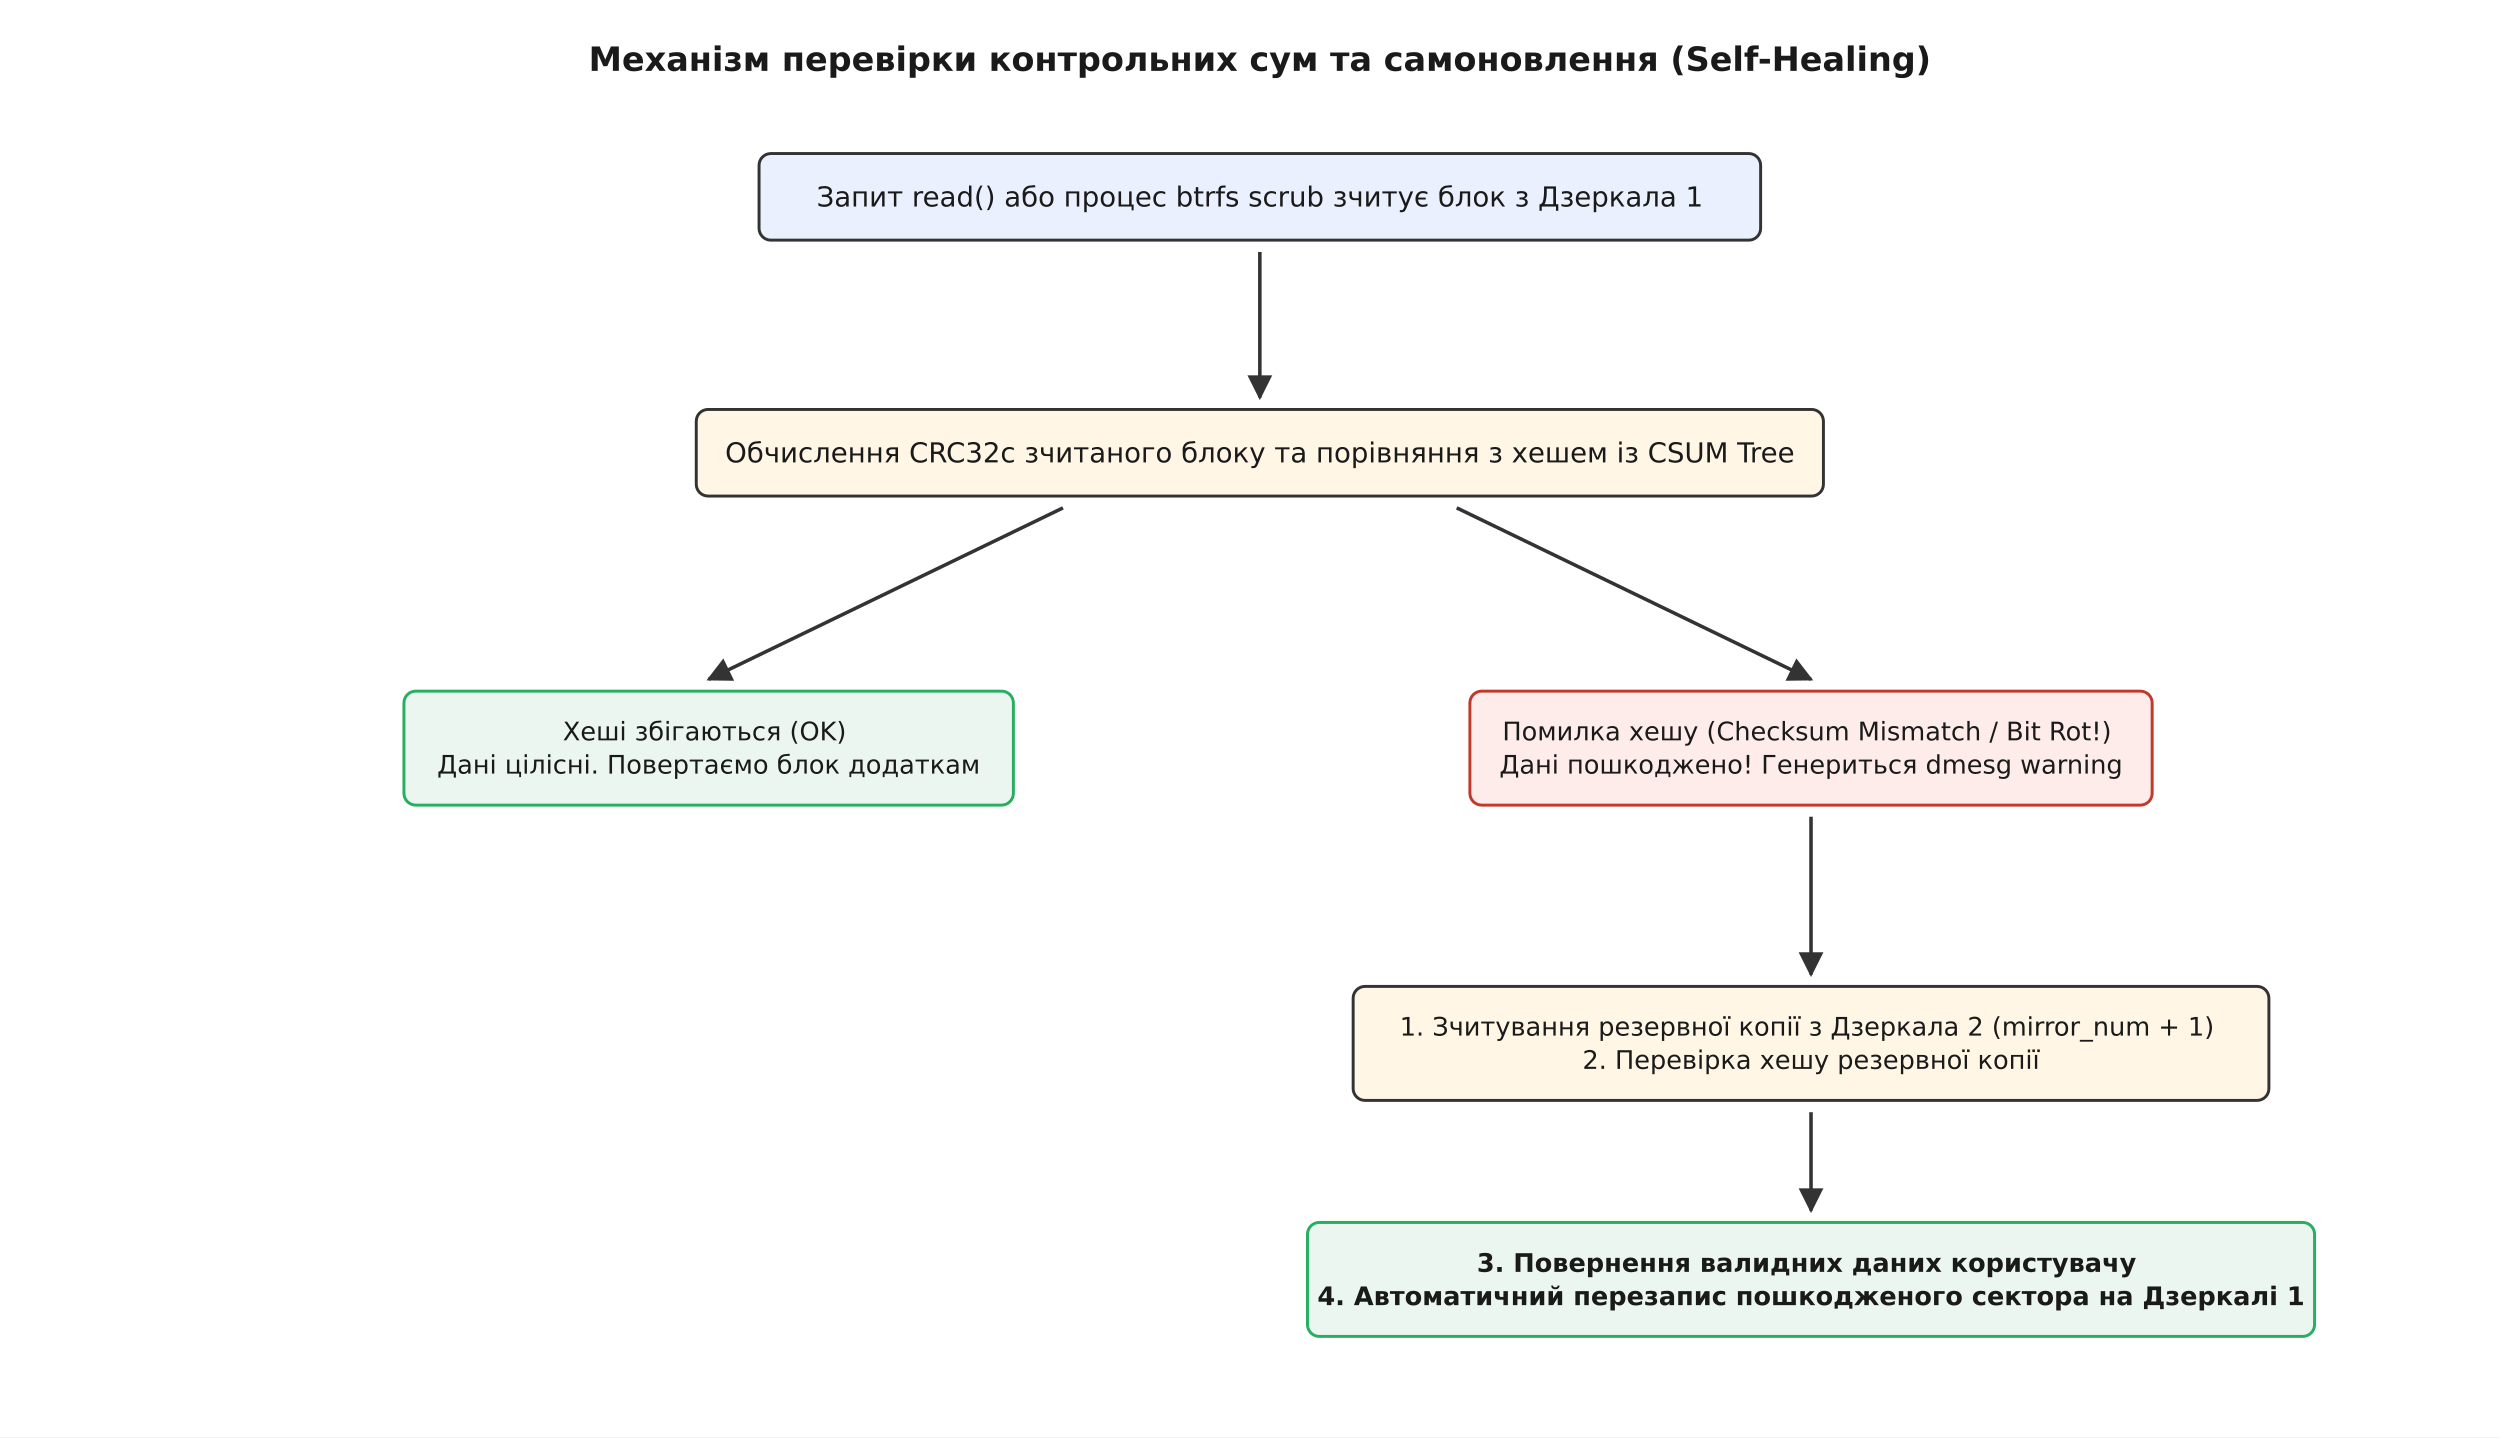
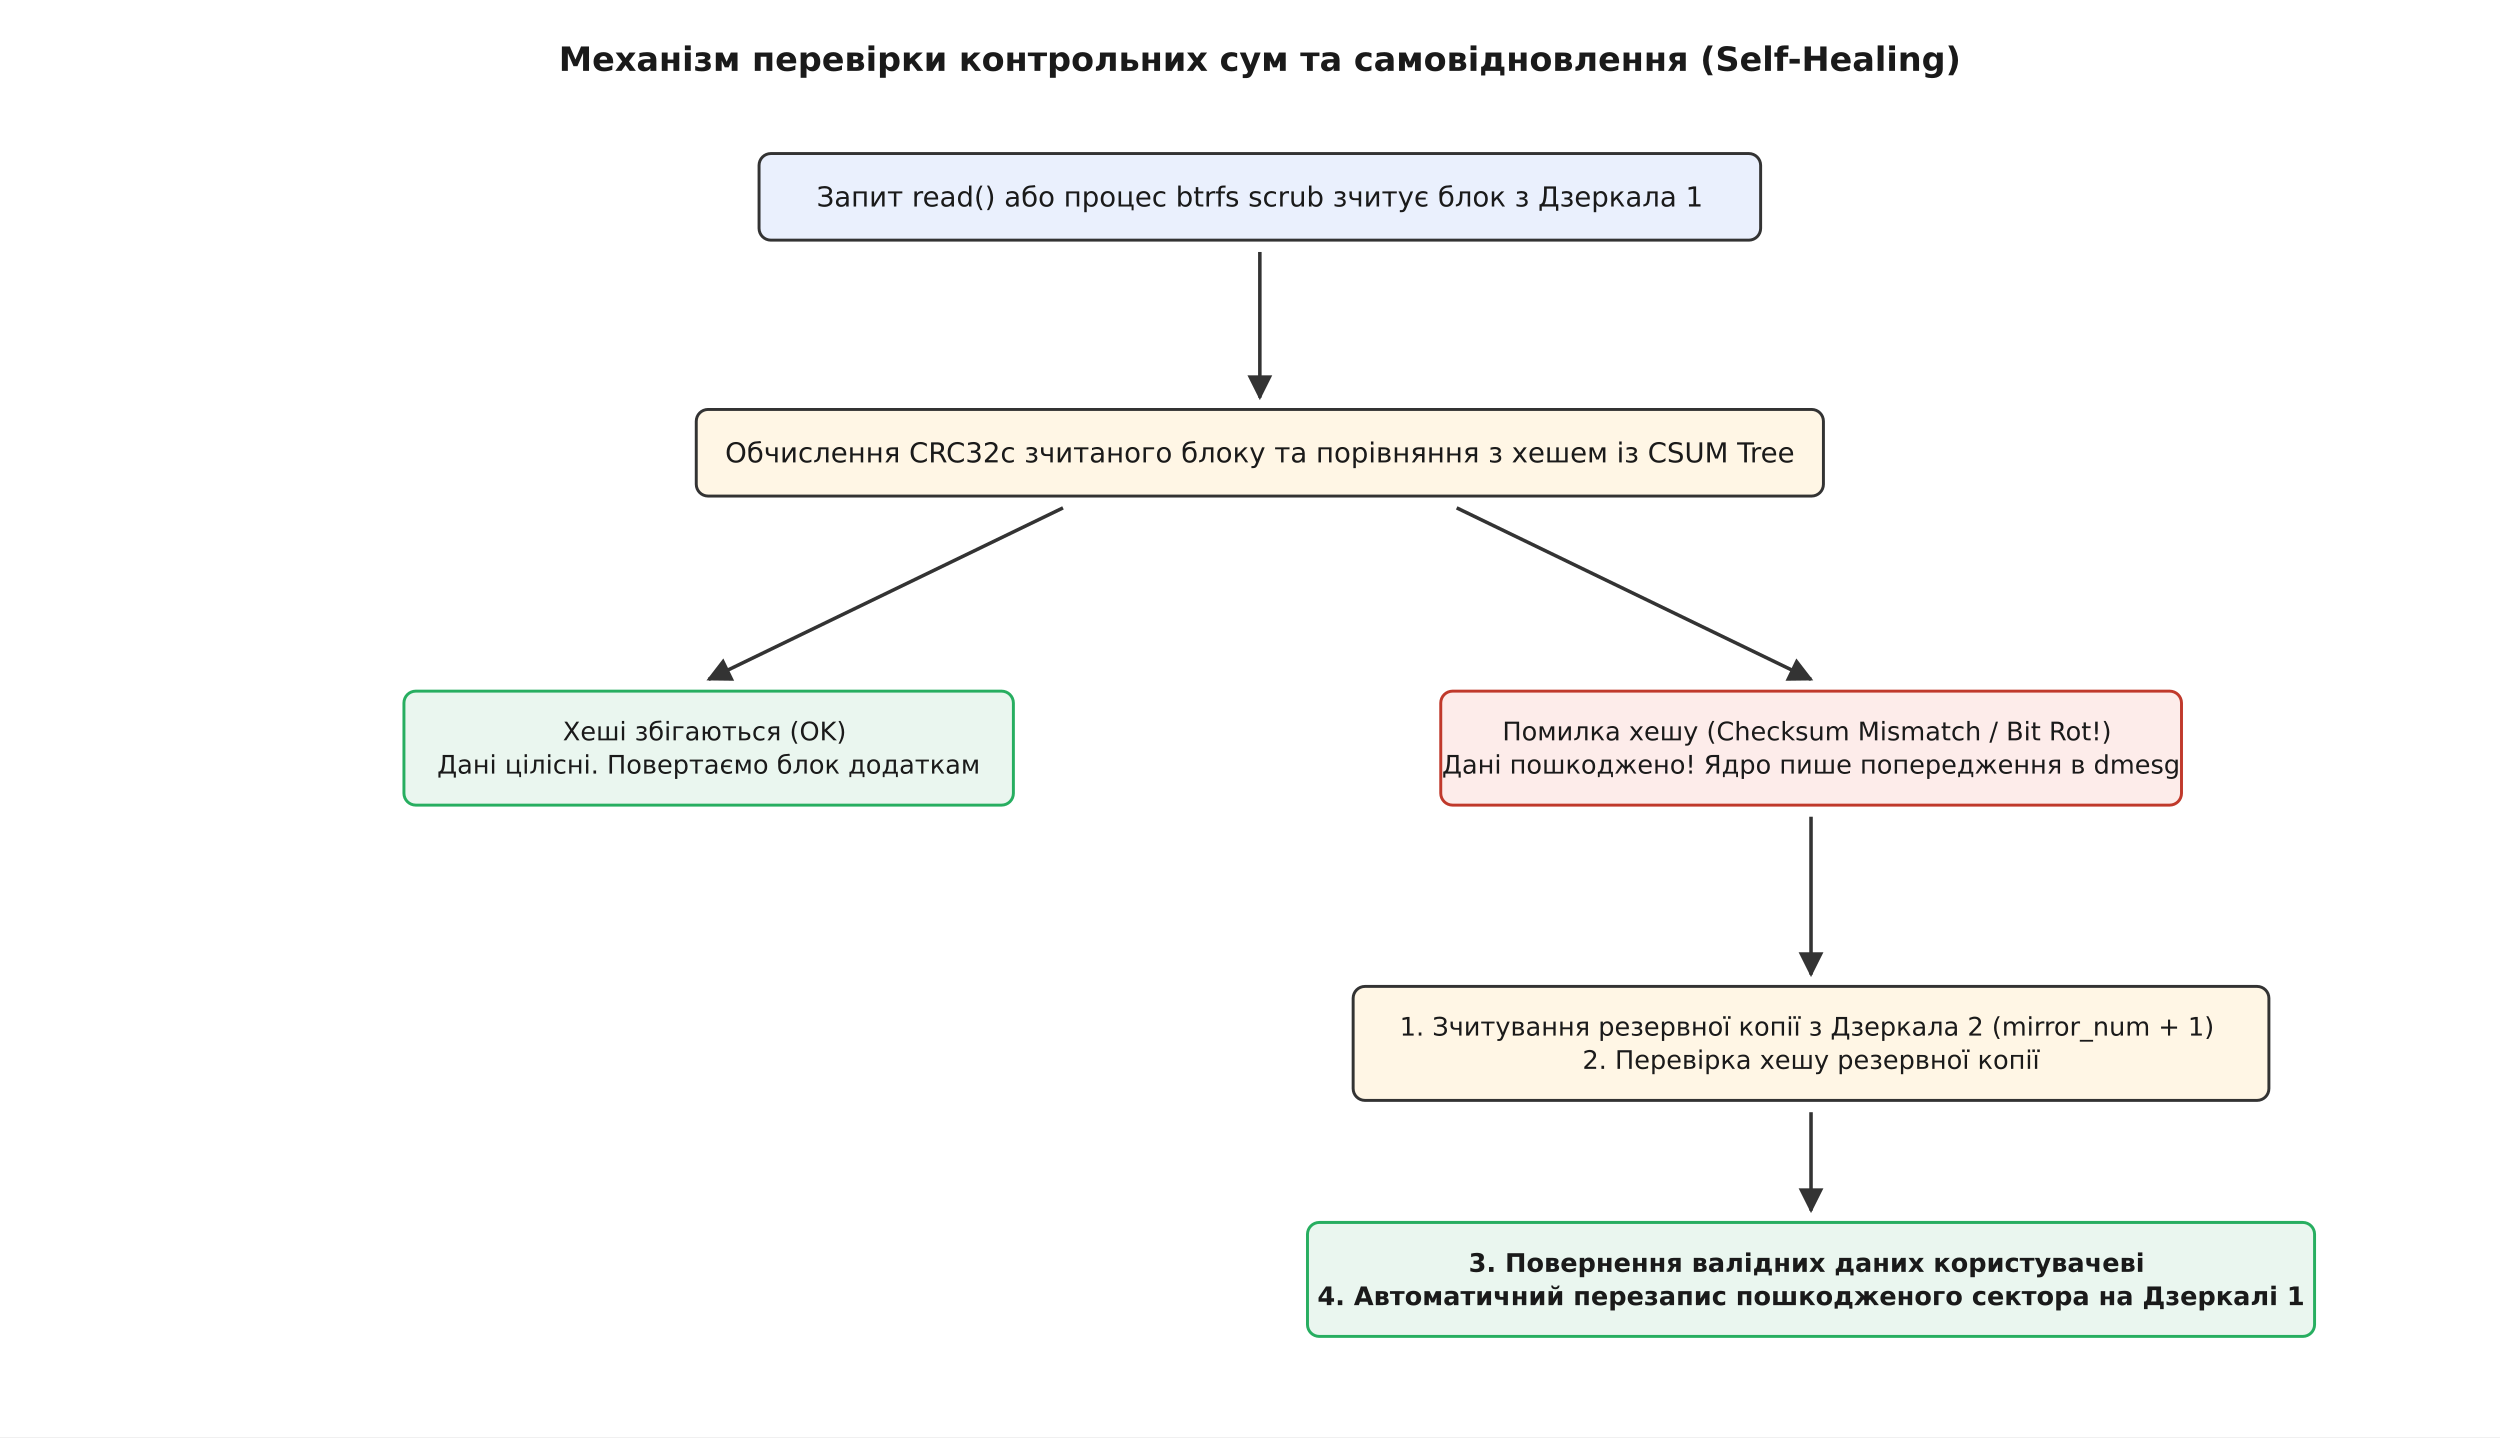
<svg xmlns="http://www.w3.org/2000/svg" viewBox="-10 -10 1270 730" font-family="'Segoe UI', 'DejaVu Sans', Arial, sans-serif">
  <rect x="-10" y="-10" width="1270" height="730" fill="#ffffff" />
  <defs>
    <marker id="arrow" viewBox="0 0 10 10" refX="9" refY="5" markerWidth="7" markerHeight="7" orient="auto-start-reverse">
      <path d="M0 0 L10 5 L0 10 z" fill="#333333" />
    </marker>
  </defs>
-   <text x="630.0" y="26.0" font-family="'Segoe UI', 'DejaVu Sans', Arial, sans-serif" font-size="17" fill="#1a1a1a" text-anchor="middle" font-weight="700">Механізм перевірки контрольних сум та самоновлення (Self-Healing)</text>
+   <text x="630.0" y="26.0" font-family="'Segoe UI', 'DejaVu Sans', Arial, sans-serif" font-size="17" fill="#1a1a1a" text-anchor="middle" font-weight="700">Механізм перевірки контрольних сум та самовідновлення (Self-Healing)</text>
  <rect x="375.6" y="68.0" width="508.8" height="44.0" rx="6" fill="#eaf0fd" stroke="#333333" stroke-width="1.5" />
  <text x="630.0" y="94.9" font-family="'Segoe UI', 'DejaVu Sans', Arial, sans-serif" font-size="14" fill="#1a1a1a" text-anchor="middle">
    <tspan x="630.0" dy="0.0">Запит read() або процес btrfs scrub зчитує блок з Дзеркала 1</tspan>
  </text>
  <rect x="343.7" y="198.0" width="572.6" height="44.0" rx="6" fill="#fff6e5" stroke="#333333" stroke-width="1.5" />
  <text x="630.0" y="224.9" font-family="'Segoe UI', 'DejaVu Sans', Arial, sans-serif" font-size="14" fill="#1a1a1a" text-anchor="middle">
    <tspan x="630.0" dy="0.0">Обчислення CRC32c зчитаного блоку та порівняння з хешем із CSUM Tree</tspan>
  </text>
  <line x1="630.0" y1="118.0" x2="630.0" y2="192.0" stroke="#333333" stroke-width="1.8" marker-end="url(#arrow)" />
  <rect x="195.2" y="341.1" width="309.6" height="57.9" rx="6" fill="#eaf6ef" stroke="#27ae60" stroke-width="1.5" />
  <text x="350.0" y="366.1" font-family="'Segoe UI', 'DejaVu Sans', Arial, sans-serif" font-size="13" fill="#1a1a1a" text-anchor="middle">
    <tspan x="350.0" dy="0.0">Хеші збігаються (OK)</tspan>
    <tspan x="350.0" dy="16.9">Дані цілісні. Повертаємо блок додаткам</tspan>
  </text>
-   <rect x="736.7" y="341.1" width="346.6" height="57.9" rx="6" fill="#fdecea" stroke="#c0392b" stroke-width="1.5" />
+   <rect x="721.9" y="341.1" width="376.3" height="57.9" rx="6" fill="#fdecea" stroke="#c0392b" stroke-width="1.5" />
  <text x="910.0" y="366.1" font-family="'Segoe UI', 'DejaVu Sans', Arial, sans-serif" font-size="13" fill="#1a1a1a" text-anchor="middle">
    <tspan x="910.0" dy="0.0">Помилка хешу (Checksum Mismatch / Bit Rot!)</tspan>
-     <tspan x="910.0" dy="16.9">Дані пошкоджено! Генериться dmesg warning</tspan>
+     <tspan x="910.0" dy="16.9">Дані пошкоджено! Ядро пише попередження в dmesg</tspan>
  </text>
  <line x1="530.0" y1="248.0" x2="350.0" y2="335.1" stroke="#333333" stroke-width="1.8" marker-end="url(#arrow)" />
  <line x1="730.0" y1="248.0" x2="910.0" y2="335.1" stroke="#333333" stroke-width="1.8" marker-end="url(#arrow)" />
  <rect x="677.4" y="491.1" width="465.2" height="57.9" rx="6" fill="#fff6e5" stroke="#333333" stroke-width="1.5" />
  <text x="910.0" y="516.1" font-family="'Segoe UI', 'DejaVu Sans', Arial, sans-serif" font-size="13" fill="#1a1a1a" text-anchor="middle">
    <tspan x="910.0" dy="0.0">1. Зчитування резервної копії з Дзеркала 2 (mirror_num + 1)</tspan>
    <tspan x="910.0" dy="16.9">2. Перевірка хешу резервної копії</tspan>
  </text>
  <line x1="910.0" y1="404.9" x2="910.0" y2="485.1" stroke="#333333" stroke-width="1.8" marker-end="url(#arrow)" />
  <rect x="654.2" y="611.0" width="511.6" height="57.9" rx="6" fill="#eaf6ef" stroke="#27ae60" stroke-width="1.5" />
  <text x="910.0" y="636.1" font-family="'Segoe UI', 'DejaVu Sans', Arial, sans-serif" font-size="13" fill="#1a1a1a" text-anchor="middle" font-weight="700">
-     <tspan x="910.0" dy="0.0">3. Повернення валидних даних користувачу</tspan>
+     <tspan x="910.0" dy="0.0">3. Повернення валідних даних користувачеві</tspan>
    <tspan x="910.0" dy="16.9">4. Автоматичний перезапис пошкодженого сектора на Дзеркалі 1</tspan>
  </text>
  <line x1="910.0" y1="555.0" x2="910.0" y2="605.0" stroke="#333333" stroke-width="1.8" marker-end="url(#arrow)" />
</svg>
